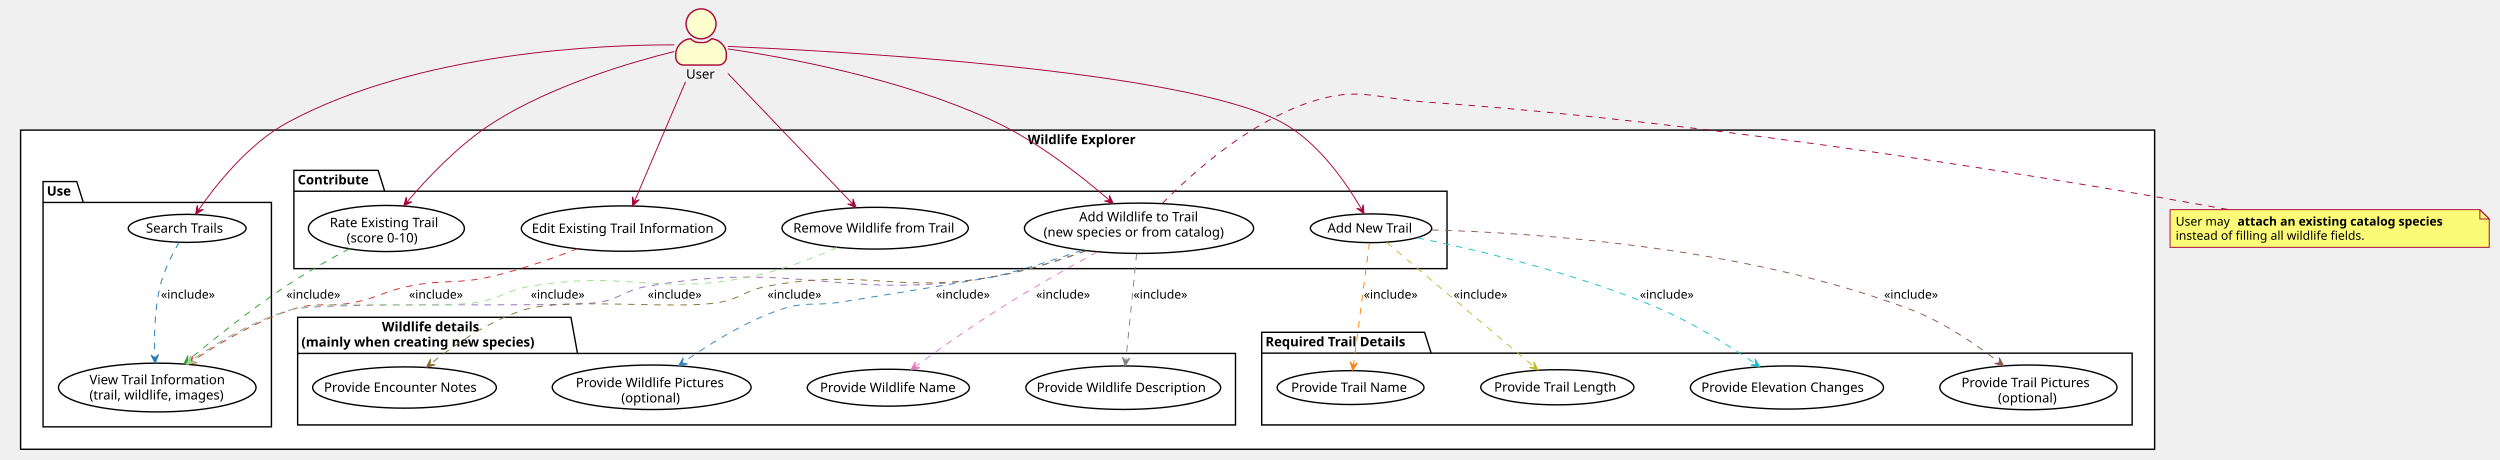
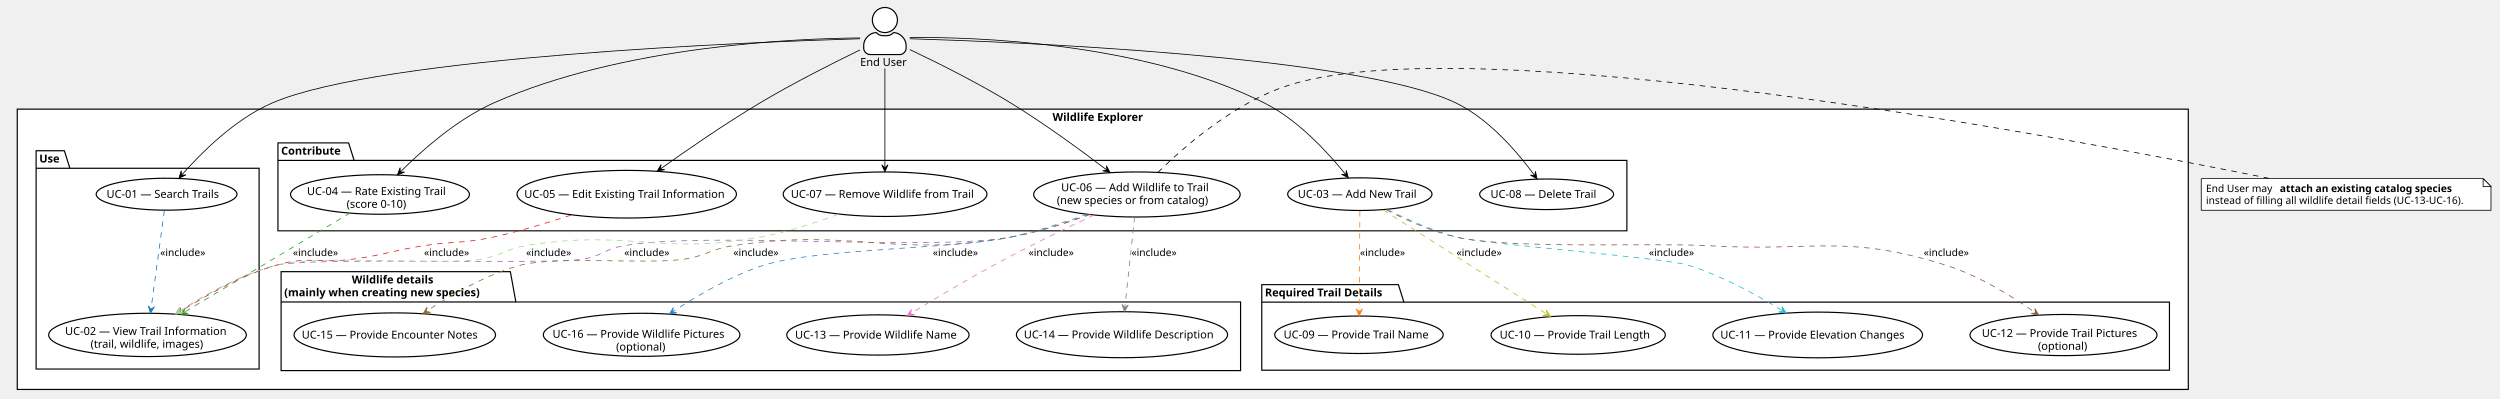
- <svg xmlns="http://www.w3.org/2000/svg" contentScriptType="application/ecmascript" contentStyleType="text/css" height="491px" preserveAspectRatio="none" style="width:2671px;height:491px;" version="1.1" viewBox="0 0 2671 491" width="2671px" zoomAndPan="magnify">
+ <svg xmlns="http://www.w3.org/2000/svg" contentScriptType="application/ecmascript" contentStyleType="text/css" height="507px" preserveAspectRatio="none" style="width:3184px;height:507px;" version="1.1" viewBox="0 0 3184 507" width="3184px" zoomAndPan="magnify">
  <defs />
  <g>
-     <rect fill="#FFFFFF" height="341" style="stroke: #000000; stroke-width: 1.5;" width="2280" x="22" y="139" />
-     <text fill="#000000" font-family="sans-serif" font-size="14" font-weight="bold" lengthAdjust="spacingAndGlyphs" textLength="128" x="1098" y="153.995">Wildlife Explorer</text>
-     <polygon fill="#FFFFFF" points="46,194,82,194,89,216.297,290,216.297,290,456,46,456,46,194" style="stroke: #000000; stroke-width: 1.5;" />
-     <line style="stroke: #000000; stroke-width: 1.5;" x1="46" x2="89" y1="216.297" y2="216.297" />
-     <text fill="#000000" font-family="sans-serif" font-size="14" font-weight="bold" lengthAdjust="spacingAndGlyphs" textLength="30" x="50" y="208.995">Use</text>
-     <polygon fill="#FFFFFF" points="314,182,404,182,411,204.297,1546,204.297,1546,287,314,287,314,182" style="stroke: #000000; stroke-width: 1.5;" />
-     <line style="stroke: #000000; stroke-width: 1.5;" x1="314" x2="411" y1="204.297" y2="204.297" />
-     <text fill="#000000" font-family="sans-serif" font-size="14" font-weight="bold" lengthAdjust="spacingAndGlyphs" textLength="84" x="318" y="196.995">Contribute</text>
-     <polygon fill="#FFFFFF" points="1348,355,1522,355,1529,377.297,2278,377.297,2278,454,1348,454,1348,355" style="stroke: #000000; stroke-width: 1.5;" />
-     <line style="stroke: #000000; stroke-width: 1.5;" x1="1348" x2="1529" y1="377.297" y2="377.297" />
-     <text fill="#000000" font-family="sans-serif" font-size="14" font-weight="bold" lengthAdjust="spacingAndGlyphs" textLength="168" x="1352" y="369.995">Required Trail Details</text>
-     <polygon fill="#FFFFFF" points="318,339,610,339,617,377.594,1320,377.594,1320,454,318,454,318,339" style="stroke: #000000; stroke-width: 1.5;" />
-     <line style="stroke: #000000; stroke-width: 1.5;" x1="318" x2="617" y1="377.594" y2="377.594" />
-     <text fill="#000000" font-family="sans-serif" font-size="14" font-weight="bold" lengthAdjust="spacingAndGlyphs" textLength="114" x="408" y="353.995">Wildlife details</text>
-     <text fill="#000000" font-family="sans-serif" font-size="14" font-weight="bold" lengthAdjust="spacingAndGlyphs" textLength="286" x="322" y="370.292">(mainly when creating new species)</text>
-     <ellipse cx="199.966" cy="243.993" fill="#FFFFFF" rx="62.966" ry="14.993" style="stroke: #000000; stroke-width: 1.5;" />
-     <text fill="#000000" font-family="sans-serif" font-size="14" lengthAdjust="spacingAndGlyphs" textLength="88" x="155.966" y="248.642">Search Trails</text>
-     <ellipse cx="168.03" cy="414.047" fill="#FFFFFF" rx="105.531" ry="26.047" style="stroke: #000000; stroke-width: 1.5;" />
-     <text fill="#000000" font-family="sans-serif" font-size="14" lengthAdjust="spacingAndGlyphs" textLength="145" x="95.531" y="410.547">View Trail Information</text>
-     <text fill="#000000" font-family="sans-serif" font-size="14" lengthAdjust="spacingAndGlyphs" textLength="145" x="95.531" y="426.844">(trail, wildlife, images)</text>
-     <ellipse cx="1464.824" cy="243.865" fill="#FFFFFF" rx="64.824" ry="15.365" style="stroke: #000000; stroke-width: 1.5;" />
-     <text fill="#000000" font-family="sans-serif" font-size="14" lengthAdjust="spacingAndGlyphs" textLength="93" x="1418.324" y="248.513">Add New Trail</text>
-     <ellipse cx="412.825" cy="244.137" fill="#FFFFFF" rx="83.326" ry="24.637" style="stroke: #000000; stroke-width: 1.5;" />
-     <text fill="#000000" font-family="sans-serif" font-size="14" lengthAdjust="spacingAndGlyphs" textLength="121" x="352.325" y="242.701">Rate Existing Trail</text>
-     <text fill="#000000" font-family="sans-serif" font-size="14" lengthAdjust="spacingAndGlyphs" textLength="85" x="370.325" y="258.998">(score 0-10)</text>
-     <ellipse cx="666.132" cy="244.226" fill="#FFFFFF" rx="109.132" ry="24.226" style="stroke: #000000; stroke-width: 1.5;" />
-     <text fill="#000000" font-family="sans-serif" font-size="14" lengthAdjust="spacingAndGlyphs" textLength="196" x="568.132" y="248.875">Edit Existing Trail Information</text>
-     <ellipse cx="1216.933" cy="243.887" fill="#FFFFFF" rx="122.433" ry="26.887" style="stroke: #000000; stroke-width: 1.5;" />
-     <text fill="#000000" font-family="sans-serif" font-size="14" lengthAdjust="spacingAndGlyphs" textLength="128" x="1152.933" y="236.516">Add Wildlife to Trail</text>
-     <text fill="#000000" font-family="sans-serif" font-size="14" lengthAdjust="spacingAndGlyphs" textLength="204" x="1114.933" y="252.813">(new species or from catalog)</text>
-     <ellipse cx="935.02" cy="243.804" fill="#FFFFFF" rx="99.52" ry="22.304" style="stroke: #000000; stroke-width: 1.5;" />
-     <text fill="#000000" font-family="sans-serif" font-size="14" lengthAdjust="spacingAndGlyphs" textLength="175" x="847.52" y="248.452">Remove Wildlife from Trail</text>
-     <ellipse cx="1442.947" cy="414.089" fill="#FFFFFF" rx="78.447" ry="18.089" style="stroke: #000000; stroke-width: 1.5;" />
-     <text fill="#000000" font-family="sans-serif" font-size="14" lengthAdjust="spacingAndGlyphs" textLength="127" x="1379.447" y="418.738">Provide Trail Name</text>
-     <ellipse cx="1663.843" cy="413.769" fill="#FFFFFF" rx="81.843" ry="18.768" style="stroke: #000000; stroke-width: 1.5;" />
-     <text fill="#000000" font-family="sans-serif" font-size="14" lengthAdjust="spacingAndGlyphs" textLength="135" x="1596.343" y="418.417">Provide Trail Length</text>
-     <ellipse cx="1909.161" cy="414.032" fill="#FFFFFF" rx="103.161" ry="23.032" style="stroke: #000000; stroke-width: 1.5;" />
-     <text fill="#000000" font-family="sans-serif" font-size="14" lengthAdjust="spacingAndGlyphs" textLength="183" x="1817.661" y="418.681">Provide Elevation Changes</text>
-     <ellipse cx="2167.139" cy="413.887" fill="#FFFFFF" rx="94.639" ry="23.887" style="stroke: #000000; stroke-width: 1.5;" />
-     <text fill="#000000" font-family="sans-serif" font-size="14" lengthAdjust="spacingAndGlyphs" textLength="143" x="2095.639" y="413.62">Provide Trail Pictures</text>
-     <text fill="#000000" font-family="sans-serif" font-size="14" lengthAdjust="spacingAndGlyphs" textLength="65" x="2134.639" y="429.916">(optional)</text>
-     <ellipse cx="949.1" cy="414.22" fill="#FFFFFF" rx="86.6" ry="19.72" style="stroke: #000000; stroke-width: 1.5;" />
-     <text fill="#000000" font-family="sans-serif" font-size="14" lengthAdjust="spacingAndGlyphs" textLength="146" x="876.1" y="418.868">Provide Wildlife Name</text>
-     <ellipse cx="1200.075" cy="414.215" fill="#FFFFFF" rx="104.075" ry="23.215" style="stroke: #000000; stroke-width: 1.5;" />
-     <text fill="#000000" font-family="sans-serif" font-size="14" lengthAdjust="spacingAndGlyphs" textLength="185" x="1107.575" y="418.863">Provide Wildlife Description</text>
-     <ellipse cx="432.163" cy="414.033" fill="#FFFFFF" rx="98.163" ry="22.032" style="stroke: #000000; stroke-width: 1.5;" />
-     <text fill="#000000" font-family="sans-serif" font-size="14" lengthAdjust="spacingAndGlyphs" textLength="172" x="346.163" y="418.681">Provide Encounter Notes</text>
-     <ellipse cx="696.239" cy="413.771" fill="#FFFFFF" rx="106.239" ry="23.771" style="stroke: #000000; stroke-width: 1.5;" />
-     <text fill="#000000" font-family="sans-serif" font-size="14" lengthAdjust="spacingAndGlyphs" textLength="162" x="615.239" y="413.69">Provide Wildlife Pictures</text>
-     <text fill="#000000" font-family="sans-serif" font-size="14" lengthAdjust="spacingAndGlyphs" textLength="65" x="663.739" y="429.986">(optional)</text>
-     <ellipse cx="749" cy="25.5" fill="#FEFECE" rx="16" ry="16" style="stroke: #A80036; stroke-width: 1.5;" />
-     <path d="M749,45.5 C753,45.5 756,45.5 760,41.5 C768,41.5 776,49.5 776,57.5 L776,61.5 C776,65.5 772,69.5 768,69.5 L730,69.5 C726,69.5 722,65.5 722,61.5 L722,57.5 C722,49.5 730,41.5 738,41.5 C742,45.5 745,45.5 749,45.5 " fill="#FEFECE" style="stroke: #A80036; stroke-width: 1.5;" />
-     <text fill="#000000" font-family="sans-serif" font-size="14" lengthAdjust="spacingAndGlyphs" textLength="32" x="733" y="83.995">User</text>
-     <path d="M2318.5,224 L2318.5,264.266 L2659.5,264.266 L2659.5,234 L2649.5,224 L2318.5,224 " fill="#FBFB77" style="stroke: #A80036; stroke-width: 1.0;" />
-     <path d="M2649.5,224 L2649.5,234 L2659.5,234 L2649.5,224 " fill="#FBFB77" style="stroke: #A80036; stroke-width: 1.0;" />
-     <text fill="#000000" font-family="sans-serif" font-size="13" lengthAdjust="spacingAndGlyphs" textLength="62" x="2324.5" y="241.067">User may</text>
-     <text fill="#000000" font-family="sans-serif" font-size="13" font-weight="bold" lengthAdjust="spacingAndGlyphs" textLength="254" x="2390.5" y="241.067">attach an existing catalog species</text>
-     <text fill="#000000" font-family="sans-serif" font-size="13" lengthAdjust="spacingAndGlyphs" textLength="203" x="2324.5" y="256.2">instead of filling all wildlife fields.</text>
-     <path d="M720.39,47.95 C646.98,47.71 447.88,54.7 307,131 C264.75,153.88 229.36,199.38 211.83,224.78 " fill="none" id="User-&gt;UC_Search" style="stroke: #A80036; stroke-width: 1.0;" />
-     <polygon fill="#A80036" points="208.97,228.97,217.344,223.786,211.786,224.839,210.734,219.28,208.97,228.97" style="stroke: #A80036; stroke-width: 1.0;" />
-     <path d="M777.62,49.6 C885.32,54.13 1265.47,73.93 1370,131 C1409.61,152.62 1439.86,197.88 1454.76,223.76 " fill="none" id="User-&gt;UC_AddTrail" style="stroke: #A80036; stroke-width: 1.0;" />
-     <polygon fill="#A80036" points="1457.36,228.35,1456.423,218.546,1454.904,223.995,1449.455,222.476,1457.36,228.35" style="stroke: #A80036; stroke-width: 1.0;" />
-     <path d="M720.27,55.04 C676.19,65.96 590.33,90.75 527,131 C490.33,154.31 455.86,191.02 434.62,216.01 " fill="none" id="User-&gt;UC_RateTrail" style="stroke: #A80036; stroke-width: 1.0;" />
-     <polygon fill="#A80036" points="431.33,219.91,440.19,215.608,434.553,216.088,434.074,210.451,431.33,219.91" style="stroke: #A80036; stroke-width: 1.0;" />
-     <path d="M732.4,87.39 C716.26,125.22 692.14,181.74 677.85,215.24 " fill="none" id="User-&gt;UC_EditTrail" style="stroke: #A80036; stroke-width: 1.0;" />
-     <polygon fill="#A80036" points="675.81,220.01,683.032,213.313,677.78,215.414,675.679,210.162,675.81,220.01" style="stroke: #A80036; stroke-width: 1.0;" />
-     <path d="M777.72,52.27 C834.77,60.56 965.47,83.51 1065,131 C1110.58,152.75 1156.36,188.89 1185.58,214.22 " fill="none" id="User-&gt;UC_AddWildlife" style="stroke: #A80036; stroke-width: 1.0;" />
-     <polygon fill="#A80036" points="1189.42,217.57,1185.262,208.642,1185.65,214.286,1180.006,214.674,1189.42,217.57" style="stroke: #A80036; stroke-width: 1.0;" />
-     <path d="M777.65,78.46 C814.23,116.71 876.85,182.19 911.02,217.93 " fill="none" id="User-&gt;UC_RemoveWildlife" style="stroke: #A80036; stroke-width: 1.0;" />
-     <polygon fill="#A80036" points="914.64,221.71,911.31,212.441,911.184,218.097,905.528,217.971,914.64,221.71" style="stroke: #A80036; stroke-width: 1.0;" />
-     <path d="M191.32,258.92 C184.36,270.89 175.11,288.9 171,306 C164.89,331.43 164.59,361.23 165.56,382.92 " fill="none" id="UC_Search-&gt;UC_View" style="stroke: #1F77B4; stroke-width: 1.0; stroke-dasharray: 7.0,7.0;" />
-     <polygon fill="#1F77B4" points="165.81,387.97,169.369,378.786,165.567,382.976,161.378,379.175,165.81,387.97" style="stroke: #1F77B4; stroke-width: 1.0;" />
-     <text fill="#000000" font-family="sans-serif" font-size="13" lengthAdjust="spacingAndGlyphs" textLength="61" x="172" y="319.067">«include»</text>
-     <path d="M373.17,265.65 C352.4,276.88 326.85,291.41 305,306 C267.68,330.91 227.49,362.98 200.36,385.49 " fill="none" id="UC_RateTrail-&gt;UC_View" style="stroke: #2CA02C; stroke-width: 1.0; stroke-dasharray: 7.0,7.0;" />
-     <polygon fill="#2CA02C" points="196.46,388.74,205.936,386.055,200.302,385.541,200.816,379.907,196.46,388.74" style="stroke: #2CA02C; stroke-width: 1.0;" />
-     <text fill="#000000" font-family="sans-serif" font-size="13" lengthAdjust="spacingAndGlyphs" textLength="61" x="306" y="319.067">«include»</text>
-     <path d="M617.28,265.57 C590.98,275.9 557.69,287.72 527,295 C487.36,304.4 475.89,297.7 436,306 C410.12,311.38 404.89,317.66 379,323 C349.2,329.15 339.9,321.46 311,331 C272.44,343.73 232.68,367.55 204.91,386.24 " fill="none" id="UC_EditTrail-&gt;UC_View" style="stroke: #D62728; stroke-width: 1.0; stroke-dasharray: 7.0,7.0;" />
-     <polygon fill="#D62728" points="200.56,389.2,210.252,387.452,204.696,386.39,205.757,380.834,200.56,389.2" style="stroke: #D62728; stroke-width: 1.0;" />
-     <text fill="#000000" font-family="sans-serif" font-size="13" lengthAdjust="spacingAndGlyphs" textLength="61" x="437" y="319.067">«include»</text>
-     <path d="M1160.26,267.99 C1132.1,278.27 1097.29,289.34 1065,295 C901.21,323.72 854.74,276.95 691,306 C667.47,310.17 663.54,318.89 640,323 C603.98,329.3 346.22,321.16 311,331 C271.36,342.08 231.13,366.58 203.48,385.94 " fill="none" id="UC_AddWildlife-&gt;UC_View" style="stroke: #9467BD; stroke-width: 1.0; stroke-dasharray: 7.0,7.0;" />
-     <polygon fill="#9467BD" points="199.16,389,208.819,387.075,203.244,386.115,204.204,380.541,199.16,389" style="stroke: #9467BD; stroke-width: 1.0;" />
-     <text fill="#000000" font-family="sans-serif" font-size="13" lengthAdjust="spacingAndGlyphs" textLength="61" x="692" y="319.067">«include»</text>
-     <path d="M894.17,264.6 C869.06,275.66 835.89,288.53 805,295 C700.93,316.81 670.8,287.97 566,306 C540.37,310.41 535.65,318.66 510,323 C466.36,330.38 353.53,318.75 311,331 C271.45,342.39 231.21,366.86 203.54,386.12 " fill="none" id="UC_RemoveWildlife-&gt;UC_View" style="stroke: #98DF8A; stroke-width: 1.0; stroke-dasharray: 7.0,7.0;" />
-     <polygon fill="#98DF8A" points="199.2,389.16,208.863,387.258,203.291,386.285,204.263,380.712,199.2,389.16" style="stroke: #98DF8A; stroke-width: 1.0;" />
-     <text fill="#000000" font-family="sans-serif" font-size="13" lengthAdjust="spacingAndGlyphs" textLength="61" x="567" y="319.067">«include»</text>
-     <path d="M1463.09,259.62 C1459.24,289.02 1450.53,355.49 1445.95,390.48 " fill="none" id="UC_AddTrail-&gt;UC_TrailName" style="stroke: #FF7F0E; stroke-width: 1.0; stroke-dasharray: 7.0,7.0;" />
-     <polygon fill="#FF7F0E" points="1445.25,395.82,1450.398,387.424,1445.907,390.863,1442.467,386.372,1445.25,395.82" style="stroke: #FF7F0E; stroke-width: 1.0;" />
-     <text fill="#000000" font-family="sans-serif" font-size="13" lengthAdjust="spacingAndGlyphs" textLength="61" x="1457" y="319.067">«include»</text>
-     <path d="M1481.62,259.03 C1516.65,288.6 1598.16,357.42 1639.31,392.15 " fill="none" id="UC_AddTrail-&gt;UC_TrailLength" style="stroke: #BCBD22; stroke-width: 1.0; stroke-dasharray: 7.0,7.0;" />
-     <polygon fill="#BCBD22" points="1643.16,395.41,1638.858,386.55,1639.338,392.187,1633.701,392.666,1643.16,395.41" style="stroke: #BCBD22; stroke-width: 1.0;" />
-     <text fill="#000000" font-family="sans-serif" font-size="13" lengthAdjust="spacingAndGlyphs" textLength="61" x="1553" y="319.067">«include»</text>
-     <path d="M1514.4,254.15 C1577.01,266.76 1687.42,292.38 1776,331 C1811.96,346.68 1849.74,370.82 1875.81,388.85 " fill="none" id="UC_AddTrail-&gt;UC_Elevation" style="stroke: #17BECF; stroke-width: 1.0; stroke-dasharray: 7.0,7.0;" />
-     <polygon fill="#17BECF" points="1880.21,391.91,1875.113,383.483,1876.108,389.051,1870.539,390.046,1880.21,391.91" style="stroke: #17BECF; stroke-width: 1.0;" />
-     <text fill="#000000" font-family="sans-serif" font-size="13" lengthAdjust="spacingAndGlyphs" textLength="61" x="1752" y="319.067">«include»</text>
-     <path d="M1530.03,245.68 C1639.33,248.78 1865.27,263.62 2042,331 C2077.08,344.37 2112.42,368.81 2136.53,387.54 " fill="none" id="UC_AddTrail-&gt;UC_TrailPictures" style="stroke: #8C564B; stroke-width: 1.0; stroke-dasharray: 7.0,7.0;" />
-     <polygon fill="#8C564B" points="2140.6,390.73,2135.993,382.025,2136.668,387.642,2131.052,388.316,2140.6,390.73" style="stroke: #8C564B; stroke-width: 1.0;" />
-     <text fill="#000000" font-family="sans-serif" font-size="13" lengthAdjust="spacingAndGlyphs" textLength="61" x="2013" y="319.067">«include»</text>
-     <path d="M1172.09,269.14 C1141.71,285.81 1100.92,308.89 1066,331 C1035.03,350.61 1000.82,374.91 977.44,391.95 " fill="none" id="UC_AddWildlife-&gt;UC_WildlifeName" style="stroke: #E377C2; stroke-width: 1.0; stroke-dasharray: 7.0,7.0;" />
-     <polygon fill="#E377C2" points="973.2,395.04,982.826,392.955,977.236,392.088,978.103,386.498,973.2,395.04" style="stroke: #E377C2; stroke-width: 1.0;" />
-     <text fill="#000000" font-family="sans-serif" font-size="13" lengthAdjust="spacingAndGlyphs" textLength="61" x="1107" y="319.067">«include»</text>
-     <path d="M1214.34,271.25 C1211.19,302.39 1205.96,354.07 1202.77,385.67 " fill="none" id="UC_AddWildlife-&gt;UC_WildlifeDesc" style="stroke: #7F7F7F; stroke-width: 1.0; stroke-dasharray: 7.0,7.0;" />
-     <polygon fill="#7F7F7F" points="1202.23,390.95,1207.108,382.394,1202.729,385.975,1199.148,381.596,1202.23,390.95" style="stroke: #7F7F7F; stroke-width: 1.0;" />
-     <text fill="#000000" font-family="sans-serif" font-size="13" lengthAdjust="spacingAndGlyphs" textLength="61" x="1211" y="319.067">«include»</text>
-     <path d="M1159.86,267.9 C1131.76,278.1 1097.11,289.12 1065,295 C957.35,314.73 926.55,285.74 819,306 C795.93,310.35 792.08,318.73 769,323 C723.3,331.46 604.35,317.09 560,331 C521.91,342.95 484.15,369.4 459.62,389.05 " fill="none" id="UC_AddWildlife-&gt;UC_EncounterNotes" style="stroke: #8C6D31; stroke-width: 1.0; stroke-dasharray: 7.0,7.0;" />
-     <polygon fill="#8C6D31" points="455.5,392.39,465.013,389.84,459.388,389.246,459.982,383.62,455.5,392.39" style="stroke: #8C6D31; stroke-width: 1.0;" />
-     <text fill="#000000" font-family="sans-serif" font-size="13" lengthAdjust="spacingAndGlyphs" textLength="61" x="820" y="319.067">«include»</text>
-     <path d="M1155.87,267.47 C1128.37,276.97 1095.35,287.53 1065,295 C1055.81,297.26 906.36,321.64 897,323 C868.63,327.13 860.1,321.66 833,331 C794.81,344.16 755.72,368.9 729.11,387.78 " fill="none" id="UC_AddWildlife-&gt;UC_WildlifePictures" style="stroke: #3182BD; stroke-width: 1.0; stroke-dasharray: 7.0,7.0;" />
-     <polygon fill="#3182BD" points="724.95,390.76,734.597,388.774,729.016,387.85,729.94,382.269,724.95,390.76" style="stroke: #3182BD; stroke-width: 1.0;" />
-     <text fill="#000000" font-family="sans-serif" font-size="13" lengthAdjust="spacingAndGlyphs" textLength="61" x="1000" y="319.067">«include»</text>
-     <path d="M1241.77,217.33 C1274.34,184.43 1335.09,130.25 1400,109 C1451.95,91.99 1468.47,105.21 1523,109 C1836.58,130.81 2203.3,191.97 2381.22,223.95 " fill="none" id="UC_AddWildlife-GMN61" style="stroke: #A80036; stroke-width: 1.0; stroke-dasharray: 7.0,7.0;" />
+     <rect fill="#FFFFFF" height="357" style="stroke: #000000; stroke-width: 1.5;" width="2765" x="22" y="139" />
+     <text fill="#000000" font-family="sans-serif" font-size="14" font-weight="bold" lengthAdjust="spacingAndGlyphs" textLength="128" x="1340.5" y="153.995">Wildlife Explorer</text>
+     <polygon fill="#FFFFFF" points="46,192,82,192,89,214.297,330,214.297,330,470,46,470,46,192" style="stroke: #000000; stroke-width: 1.5;" />
+     <line style="stroke: #000000; stroke-width: 1.5;" x1="46" x2="89" y1="214.297" y2="214.297" />
+     <text fill="#000000" font-family="sans-serif" font-size="14" font-weight="bold" lengthAdjust="spacingAndGlyphs" textLength="30" x="50" y="206.995">Use</text>
+     <polygon fill="#FFFFFF" points="354,182,444,182,451,204.297,2072,204.297,2072,294,354,294,354,182" style="stroke: #000000; stroke-width: 1.5;" />
+     <line style="stroke: #000000; stroke-width: 1.5;" x1="354" x2="451" y1="204.297" y2="204.297" />
+     <text fill="#000000" font-family="sans-serif" font-size="14" font-weight="bold" lengthAdjust="spacingAndGlyphs" textLength="84" x="358" y="196.995">Contribute</text>
+     <polygon fill="#FFFFFF" points="1607,362.5,1781,362.5,1788,384.797,2763,384.797,2763,471.5,1607,471.5,1607,362.5" style="stroke: #000000; stroke-width: 1.5;" />
+     <line style="stroke: #000000; stroke-width: 1.5;" x1="1607" x2="1788" y1="384.797" y2="384.797" />
+     <text fill="#000000" font-family="sans-serif" font-size="14" font-weight="bold" lengthAdjust="spacingAndGlyphs" textLength="168" x="1611" y="377.495">Required Trail Details</text>
+     <polygon fill="#FFFFFF" points="358,346,650,346,657,384.594,1580,384.594,1580,472,358,472,358,346" style="stroke: #000000; stroke-width: 1.5;" />
+     <line style="stroke: #000000; stroke-width: 1.5;" x1="358" x2="657" y1="384.594" y2="384.594" />
+     <text fill="#000000" font-family="sans-serif" font-size="14" font-weight="bold" lengthAdjust="spacingAndGlyphs" textLength="114" x="448" y="360.995">Wildlife details</text>
+     <text fill="#000000" font-family="sans-serif" font-size="14" font-weight="bold" lengthAdjust="spacingAndGlyphs" textLength="286" x="362" y="377.292">(mainly when creating new species)</text>
+     <ellipse cx="212.173" cy="247.335" fill="#FFFFFF" rx="89.673" ry="20.335" style="stroke: #000000; stroke-width: 1.5;" />
+     <text fill="#000000" font-family="sans-serif" font-size="14" lengthAdjust="spacingAndGlyphs" textLength="153" x="135.673" y="251.983">UC-01 — Search Trails</text>
+     <ellipse cx="187.856" cy="426.571" fill="#FFFFFF" rx="125.856" ry="27.571" style="stroke: #000000; stroke-width: 1.5;" />
+     <text fill="#000000" font-family="sans-serif" font-size="14" lengthAdjust="spacingAndGlyphs" textLength="210" x="82.856" y="426.611">UC-02 — View Trail Information</text>
+     <text fill="#000000" font-family="sans-serif" font-size="14" lengthAdjust="spacingAndGlyphs" textLength="145" x="115.356" y="442.908">(trail, wildlife, images)</text>
+     <ellipse cx="1731.887" cy="247.277" fill="#FFFFFF" rx="91.887" ry="20.777" style="stroke: #000000; stroke-width: 1.5;" />
+     <text fill="#000000" font-family="sans-serif" font-size="14" lengthAdjust="spacingAndGlyphs" textLength="158" x="1652.887" y="251.926">UC-03 — Add New Trail</text>
+     <ellipse cx="483.942" cy="247.688" fill="#FFFFFF" rx="113.942" ry="25.188" style="stroke: #000000; stroke-width: 1.5;" />
+     <text fill="#000000" font-family="sans-serif" font-size="14" lengthAdjust="spacingAndGlyphs" textLength="186" x="390.942" y="248.387">UC-04 — Rate Existing Trail</text>
+     <text fill="#000000" font-family="sans-serif" font-size="14" lengthAdjust="spacingAndGlyphs" textLength="85" x="441.442" y="264.684">(score 0-10)</text>
+     <ellipse cx="798.212" cy="247.342" fill="#FFFFFF" rx="139.712" ry="30.342" style="stroke: #000000; stroke-width: 1.5;" />
+     <text fill="#000000" font-family="sans-serif" font-size="14" lengthAdjust="spacingAndGlyphs" textLength="261" x="667.712" y="251.991">UC-05 — Edit Existing Trail Information</text>
+     <ellipse cx="1447.987" cy="247.697" fill="#FFFFFF" rx="131.488" ry="28.698" style="stroke: #000000; stroke-width: 1.5;" />
+     <text fill="#000000" font-family="sans-serif" font-size="14" lengthAdjust="spacingAndGlyphs" textLength="193" x="1351.487" y="243.528">UC-06 — Add Wildlife to Trail</text>
+     <text fill="#000000" font-family="sans-serif" font-size="14" lengthAdjust="spacingAndGlyphs" textLength="204" x="1345.987" y="259.825">(new species or from catalog)</text>
+     <ellipse cx="1127.228" cy="247.346" fill="#FFFFFF" rx="129.728" ry="28.346" style="stroke: #000000; stroke-width: 1.5;" />
+     <text fill="#000000" font-family="sans-serif" font-size="14" lengthAdjust="spacingAndGlyphs" textLength="240" x="1007.228" y="251.994">UC-07 — Remove Wildlife from Trail</text>
+     <ellipse cx="1969.793" cy="247.459" fill="#FFFFFF" rx="85.293" ry="19.459" style="stroke: #000000; stroke-width: 1.5;" />
+     <text fill="#000000" font-family="sans-serif" font-size="14" lengthAdjust="spacingAndGlyphs" textLength="143" x="1898.293" y="252.107">UC-08 — Delete Trail</text>
+     <ellipse cx="1730.788" cy="426.358" fill="#FFFFFF" rx="107.288" ry="23.858" style="stroke: #000000; stroke-width: 1.5;" />
+     <text fill="#000000" font-family="sans-serif" font-size="14" lengthAdjust="spacingAndGlyphs" textLength="192" x="1634.788" y="431.006">UC-09 — Provide Trail Name</text>
+     <ellipse cx="2009.981" cy="426.596" fill="#FFFFFF" rx="110.981" ry="24.596" style="stroke: #000000; stroke-width: 1.5;" />
+     <text fill="#000000" font-family="sans-serif" font-size="14" lengthAdjust="spacingAndGlyphs" textLength="200" x="1909.981" y="431.245">UC-10 — Provide Trail Length</text>
+     <ellipse cx="2315.022" cy="426.604" fill="#FFFFFF" rx="133.522" ry="29.104" style="stroke: #000000; stroke-width: 1.5;" />
+     <text fill="#000000" font-family="sans-serif" font-size="14" lengthAdjust="spacingAndGlyphs" textLength="248" x="2191.022" y="431.253">UC-11 — Provide Elevation Changes</text>
+     <ellipse cx="2628.071" cy="426.714" fill="#FFFFFF" rx="119.071" ry="26.214" style="stroke: #000000; stroke-width: 1.5;" />
+     <text fill="#000000" font-family="sans-serif" font-size="14" lengthAdjust="spacingAndGlyphs" textLength="208" x="2524.071" y="429.203">UC-12 — Provide Trail Pictures</text>
+     <text fill="#000000" font-family="sans-serif" font-size="14" lengthAdjust="spacingAndGlyphs" textLength="65" x="2595.571" y="445.5">(optional)</text>
+     <ellipse cx="1118.094" cy="426.619" fill="#FFFFFF" rx="116.094" ry="25.619" style="stroke: #000000; stroke-width: 1.5;" />
+     <text fill="#000000" font-family="sans-serif" font-size="14" lengthAdjust="spacingAndGlyphs" textLength="211" x="1012.594" y="431.267">UC-13 — Provide Wildlife Name</text>
+     <ellipse cx="1428.972" cy="426.294" fill="#FFFFFF" rx="134.472" ry="29.294" style="stroke: #000000; stroke-width: 1.5;" />
+     <text fill="#000000" font-family="sans-serif" font-size="14" lengthAdjust="spacingAndGlyphs" textLength="250" x="1303.972" y="430.943">UC-14 — Provide Wildlife Description</text>
+     <ellipse cx="502.808" cy="426.562" fill="#FFFFFF" rx="128.308" ry="28.062" style="stroke: #000000; stroke-width: 1.5;" />
+     <text fill="#000000" font-family="sans-serif" font-size="14" lengthAdjust="spacingAndGlyphs" textLength="237" x="384.308" y="431.21">UC-15 — Provide Encounter Notes</text>
+     <ellipse cx="817.17" cy="426.434" fill="#FFFFFF" rx="125.17" ry="27.434" style="stroke: #000000; stroke-width: 1.5;" />
+     <text fill="#000000" font-family="sans-serif" font-size="14" lengthAdjust="spacingAndGlyphs" textLength="227" x="703.67" y="430.19">UC-16 — Provide Wildlife Pictures</text>
+     <text fill="#000000" font-family="sans-serif" font-size="14" lengthAdjust="spacingAndGlyphs" textLength="65" x="784.67" y="446.487">(optional)</text>
+     <ellipse cx="1127" cy="25.5" fill="#FFFFFF" rx="16" ry="16" style="stroke: #000000; stroke-width: 1.5;" />
+     <path d="M1127,45.5 C1131,45.5 1134,45.5 1138,41.5 C1146,41.5 1154,49.5 1154,57.5 L1154,61.5 C1154,65.5 1150,69.5 1146,69.5 L1108,69.5 C1104,69.5 1100,65.5 1100,61.5 L1100,57.5 C1100,49.5 1108,41.5 1116,41.5 C1120,45.5 1123,45.5 1127,45.5 " fill="#FFFFFF" style="stroke: #000000; stroke-width: 1.5;" />
+     <text fill="#000000" font-family="sans-serif" font-size="14" lengthAdjust="spacingAndGlyphs" textLength="63" x="1095.5" y="83.995">End User</text>
+     <path d="M2803.5,227.5 L2803.5,267.766 L3172.5,267.766 L3172.5,237.5 L3162.5,227.5 L2803.5,227.5 " fill="#FFFFFF" style="stroke: #000000; stroke-width: 1.0;" />
+     <path d="M3162.5,227.5 L3162.5,237.5 L3172.5,237.5 L3162.5,227.5 " fill="#FFFFFF" style="stroke: #000000; stroke-width: 1.0;" />
+     <text fill="#000000" font-family="sans-serif" font-size="13" lengthAdjust="spacingAndGlyphs" textLength="90" x="2809.5" y="244.567">End User may</text>
+     <text fill="#000000" font-family="sans-serif" font-size="13" font-weight="bold" lengthAdjust="spacingAndGlyphs" textLength="254" x="2903.5" y="244.567">attach an existing catalog species</text>
+     <text fill="#000000" font-family="sans-serif" font-size="13" lengthAdjust="spacingAndGlyphs" textLength="341" x="2809.5" y="259.7">instead of filling all wildlife detail fields (UC-13-UC-16).</text>
+     <path d="M1095.43,49.35 C967.18,53.21 485.36,71.43 347,131 C298.94,151.69 255.29,195.69 231.31,223.01 " fill="none" id="EndUser-&gt;UC_Search" style="stroke: #000000; stroke-width: 1.0;" />
+     <polygon fill="#000000" points="227.92,226.91,236.84,222.735,231.197,223.134,230.798,217.491,227.92,226.91" style="stroke: #000000; stroke-width: 1.0;" />
+     <path d="M1158.59,47.73 C1238.65,47.04 1454.21,53.11 1610,131 C1653.58,152.79 1692.24,195.33 1713.84,222.25 " fill="none" id="EndUser-&gt;UC_AddTrail" style="stroke: #000000; stroke-width: 1.0;" />
+     <polygon fill="#000000" points="1717.16,226.44,1714.687,216.907,1714.047,222.527,1708.426,221.888,1717.16,226.44" style="stroke: #000000; stroke-width: 1.0;" />
+     <path d="M1095.42,48.32 C1014.29,48.99 793.36,57.92 629,131 C581.72,152.02 536.63,192.2 509.63,219.18 " fill="none" id="EndUser-&gt;UC_RateTrail" style="stroke: #000000; stroke-width: 1.0;" />
+     <polygon fill="#000000" points="506.11,222.73,515.288,219.157,509.631,219.18,509.608,213.523,506.11,222.73" style="stroke: #000000; stroke-width: 1.0;" />
+     <path d="M1095.33,63.56 C1062.81,79.34 1011,105.36 968,131 C923.71,157.41 875.25,190.81 841.45,214.89 " fill="none" id="EndUser-&gt;UC_EditTrail" style="stroke: #000000; stroke-width: 1.0;" />
+     <polygon fill="#000000" points="836.98,218.07,846.623,216.068,841.041,215.153,841.956,209.571,836.98,218.07" style="stroke: #000000; stroke-width: 1.0;" />
+     <path d="M1158.71,63.16 C1191.54,78.71 1243.95,104.65 1287,131 C1330.53,157.64 1377.67,192.18 1409.62,216.53 " fill="none" id="EndUser-&gt;UC_AddWildlife" style="stroke: #000000; stroke-width: 1.0;" />
+     <polygon fill="#000000" points="1413.83,219.75,1409.119,211.101,1409.861,216.709,1404.253,217.451,1413.83,219.75" style="stroke: #000000; stroke-width: 1.0;" />
+     <path d="M1127,87.15 C1127,123.89 1127,178.58 1127,213.38 " fill="none" id="EndUser-&gt;UC_RemoveWildlife" style="stroke: #000000; stroke-width: 1.0;" />
+     <polygon fill="#000000" points="1127,218.79,1131,209.79,1127,213.79,1123,209.79,1127,218.79" style="stroke: #000000; stroke-width: 1.0;" />
+     <path d="M1158.62,49.34 C1281.67,53.04 1728.07,70.46 1854,131 C1897.76,152.04 1934.78,196.44 1954.56,223.65 " fill="none" id="EndUser-&gt;UC_DeleteTrail" style="stroke: #000000; stroke-width: 1.0;" />
+     <polygon fill="#000000" points="1957.59,227.87,1955.566,218.231,1954.664,223.816,1949.079,222.914,1957.59,227.87" style="stroke: #000000; stroke-width: 1.0;" />
+     <path d="M209.34,268.12 C205.22,298.49 197.26,357.18 192.32,393.67 " fill="none" id="UC_Search-&gt;UC_View" style="stroke: #1F77B4; stroke-width: 1.0; stroke-dasharray: 7.0,7.0;" />
+     <polygon fill="#1F77B4" points="191.61,398.89,196.785,390.51,192.283,393.935,188.858,389.433,191.61,398.89" style="stroke: #1F77B4; stroke-width: 1.0;" />
+     <text fill="#000000" font-family="sans-serif" font-size="13" lengthAdjust="spacingAndGlyphs" textLength="61" x="204" y="326.067">«include»</text>
+     <path d="M446.21,271.1 C392.14,303.43 292.77,362.85 234.34,397.79 " fill="none" id="UC_RateTrail-&gt;UC_View" style="stroke: #2CA02C; stroke-width: 1.0; stroke-dasharray: 7.0,7.0;" />
+     <polygon fill="#2CA02C" points="229.85,400.47,239.628,399.293,234.144,397.908,235.529,392.423,229.85,400.47" style="stroke: #2CA02C; stroke-width: 1.0;" />
+     <text fill="#000000" font-family="sans-serif" font-size="13" lengthAdjust="spacingAndGlyphs" textLength="61" x="373" y="326.067">«include»</text>
+     <path d="M727.23,273.94 C697,283.98 661.11,294.81 628,302 C589.05,310.46 578.37,306.81 539,313 C499.22,319.25 489.91,324.59 450,330 C406.26,335.93 393.34,325.52 351,338 C306.81,351.03 260.96,376.93 229.19,397.18 " fill="none" id="UC_EditTrail-&gt;UC_View" style="stroke: #D62728; stroke-width: 1.0; stroke-dasharray: 7.0,7.0;" />
+     <polygon fill="#D62728" points="224.61,400.13,234.346,398.643,228.82,397.433,230.03,391.907,224.61,400.13" style="stroke: #D62728; stroke-width: 1.0;" />
+     <text fill="#000000" font-family="sans-serif" font-size="13" lengthAdjust="spacingAndGlyphs" textLength="61" x="540" y="326.067">«include»</text>
+     <path d="M1388.32,273.07 C1358.44,284.14 1321.39,296.04 1287,302 C1179.03,320.71 901.97,294.24 794,313 C770.46,317.09 766.54,325.93 743,330 C700.07,337.42 393.14,326.95 351,338 C305.81,349.85 259.34,376.49 227.65,397.28 " fill="none" id="UC_AddWildlife-&gt;UC_View" style="stroke: #9467BD; stroke-width: 1.0; stroke-dasharray: 7.0,7.0;" />
+     <polygon fill="#9467BD" points="223.47,400.04,233.184,398.414,227.641,397.283,228.773,391.74,223.47,400.04" style="stroke: #9467BD; stroke-width: 1.0;" />
+     <text fill="#000000" font-family="sans-serif" font-size="13" lengthAdjust="spacingAndGlyphs" textLength="61" x="795" y="326.067">«include»</text>
+     <path d="M1067.68,272.99 C1038.23,283.98 1001.81,295.82 968,302 C837.19,325.9 800.16,291.06 669,313 C643.35,317.29 638.67,325.79 613,330 C555.52,339.43 407.27,322.94 351,338 C306.02,350.04 259.7,376.51 227.99,397.2 " fill="none" id="UC_RemoveWildlife-&gt;UC_View" style="stroke: #98DF8A; stroke-width: 1.0; stroke-dasharray: 7.0,7.0;" />
+     <polygon fill="#98DF8A" points="223.81,399.95,233.53,398.363,227.992,397.209,229.145,391.671,223.81,399.95" style="stroke: #98DF8A; stroke-width: 1.0;" />
+     <text fill="#000000" font-family="sans-serif" font-size="13" lengthAdjust="spacingAndGlyphs" textLength="61" x="670" y="326.067">«include»</text>
+     <path d="M1731.89,268.8 C1731.71,300.39 1731.36,361.4 1731.16,397.26 " fill="none" id="UC_AddTrail-&gt;UC_TrailName" style="stroke: #FF7F0E; stroke-width: 1.0; stroke-dasharray: 7.0,7.0;" />
+     <polygon fill="#FF7F0E" points="1731.13,402.36,1735.181,393.383,1731.159,397.36,1727.181,393.337,1731.13,402.36" style="stroke: #FF7F0E; stroke-width: 1.0;" />
+     <text fill="#000000" font-family="sans-serif" font-size="13" lengthAdjust="spacingAndGlyphs" textLength="61" x="1732" y="326.067">«include»</text>
+     <path d="M1761.75,267.44 C1812.12,299.51 1914.21,364.51 1970.51,400.36 " fill="none" id="UC_AddTrail-&gt;UC_TrailLength" style="stroke: #BCBD22; stroke-width: 1.0; stroke-dasharray: 7.0,7.0;" />
+     <polygon fill="#BCBD22" points="1974.82,403.1,1969.38,394.89,1970.603,400.413,1965.081,401.636,1974.82,403.1" style="stroke: #BCBD22; stroke-width: 1.0;" />
+     <text fill="#000000" font-family="sans-serif" font-size="13" lengthAdjust="spacingAndGlyphs" textLength="61" x="1855" y="326.067">«include»</text>
+     <path d="M1767.07,267 C1791.15,278.89 1824.22,293.62 1855,302 C1886.97,310.7 2119.4,328.03 2151,338 C2193.83,351.51 2238.55,376.19 2270.46,395.9 " fill="none" id="UC_AddTrail-&gt;UC_Elevation" style="stroke: #17BECF; stroke-width: 1.0; stroke-dasharray: 7.0,7.0;" />
+     <polygon fill="#17BECF" points="2275.07,398.77,2269.546,390.616,2270.826,396.126,2265.316,397.407,2275.07,398.77" style="stroke: #17BECF; stroke-width: 1.0;" />
+     <text fill="#000000" font-family="sans-serif" font-size="13" lengthAdjust="spacingAndGlyphs" textLength="61" x="2100" y="326.067">«include»</text>
+     <path d="M1765.55,267.21 C1789.64,279.6 1823.31,294.84 1855,302 C1924.84,317.78 2105.52,308.82 2177,313 C2311.45,320.86 2350.61,297.33 2479,338 C2520.84,351.25 2563.52,377.94 2592.42,398.37 " fill="none" id="UC_AddTrail-&gt;UC_TrailPictures" style="stroke: #8C564B; stroke-width: 1.0; stroke-dasharray: 7.0,7.0;" />
+     <polygon fill="#8C564B" points="2596.58,401.34,2591.59,392.849,2592.514,398.43,2586.933,399.354,2596.58,401.34" style="stroke: #8C564B; stroke-width: 1.0;" />
+     <text fill="#000000" font-family="sans-serif" font-size="13" lengthAdjust="spacingAndGlyphs" textLength="61" x="2450" y="326.067">«include»</text>
+     <path d="M1393.76,273.59 C1357.03,290.93 1307.62,314.95 1265,338 C1228.92,357.52 1188.99,381.44 1159.86,399.34 " fill="none" id="UC_AddWildlife-&gt;UC_WildlifeName" style="stroke: #E377C2; stroke-width: 1.0; stroke-dasharray: 7.0,7.0;" />
+     <polygon fill="#E377C2" points="1155.28,402.16,1165.043,400.859,1159.541,399.543,1160.856,394.042,1155.28,402.16" style="stroke: #E377C2; stroke-width: 1.0;" />
+     <text fill="#000000" font-family="sans-serif" font-size="13" lengthAdjust="spacingAndGlyphs" textLength="61" x="1310" y="326.067">«include»</text>
+     <path d="M1445.03,276.16 C1441.68,307.35 1436.24,358.09 1432.64,391.64 " fill="none" id="UC_AddWildlife-&gt;UC_WildlifeDesc" style="stroke: #7F7F7F; stroke-width: 1.0; stroke-dasharray: 7.0,7.0;" />
+     <polygon fill="#7F7F7F" points="1432.07,396.87,1436.999,388.343,1432.599,391.898,1429.044,387.498,1432.07,396.87" style="stroke: #7F7F7F; stroke-width: 1.0;" />
+     <text fill="#000000" font-family="sans-serif" font-size="13" lengthAdjust="spacingAndGlyphs" textLength="61" x="1441" y="326.067">«include»</text>
+     <path d="M1388.3,272.94 C1358.41,283.97 1321.36,295.89 1287,302 C1132.02,329.55 1088.61,289.25 933,313 C905.18,317.25 899.81,325.66 872,330 C825.86,337.21 707,325.52 662,338 C618.59,350.04 574.08,375.92 543.23,396.43 " fill="none" id="UC_AddWildlife-&gt;UC_EncounterNotes" style="stroke: #8C6D31; stroke-width: 1.0; stroke-dasharray: 7.0,7.0;" />
+     <polygon fill="#8C6D31" points="538.78,399.42,548.481,397.717,542.929,396.63,544.017,391.079,538.78,399.42" style="stroke: #8C6D31; stroke-width: 1.0;" />
+     <text fill="#000000" font-family="sans-serif" font-size="13" lengthAdjust="spacingAndGlyphs" textLength="61" x="934" y="326.067">«include»</text>
+     <path d="M1385.38,272.67 C1355.92,283.16 1320.08,294.7 1287,302 C1218.2,317.19 1039.01,316.25 972,338 C930.12,351.59 886.84,377.16 856.69,397.17 " fill="none" id="UC_AddWildlife-&gt;UC_WildlifePictures" style="stroke: #3182BD; stroke-width: 1.0; stroke-dasharray: 7.0,7.0;" />
+     <polygon fill="#3182BD" points="852.34,400.07,862.047,398.406,856.5,397.296,857.61,391.75,852.34,400.07" style="stroke: #3182BD; stroke-width: 1.0;" />
+     <text fill="#000000" font-family="sans-serif" font-size="13" lengthAdjust="spacingAndGlyphs" textLength="61" x="1188" y="326.067">«include»</text>
+     <path d="M1474.72,219.57 C1509.18,185.78 1572.73,130.73 1640,109 C1873.8,33.47 2623.47,173.4 2891.55,227.47 " fill="none" id="UC_AddWildlife-GMN62" style="stroke: #000000; stroke-width: 1.0; stroke-dasharray: 7.0,7.0;" />
  </g>
</svg>
